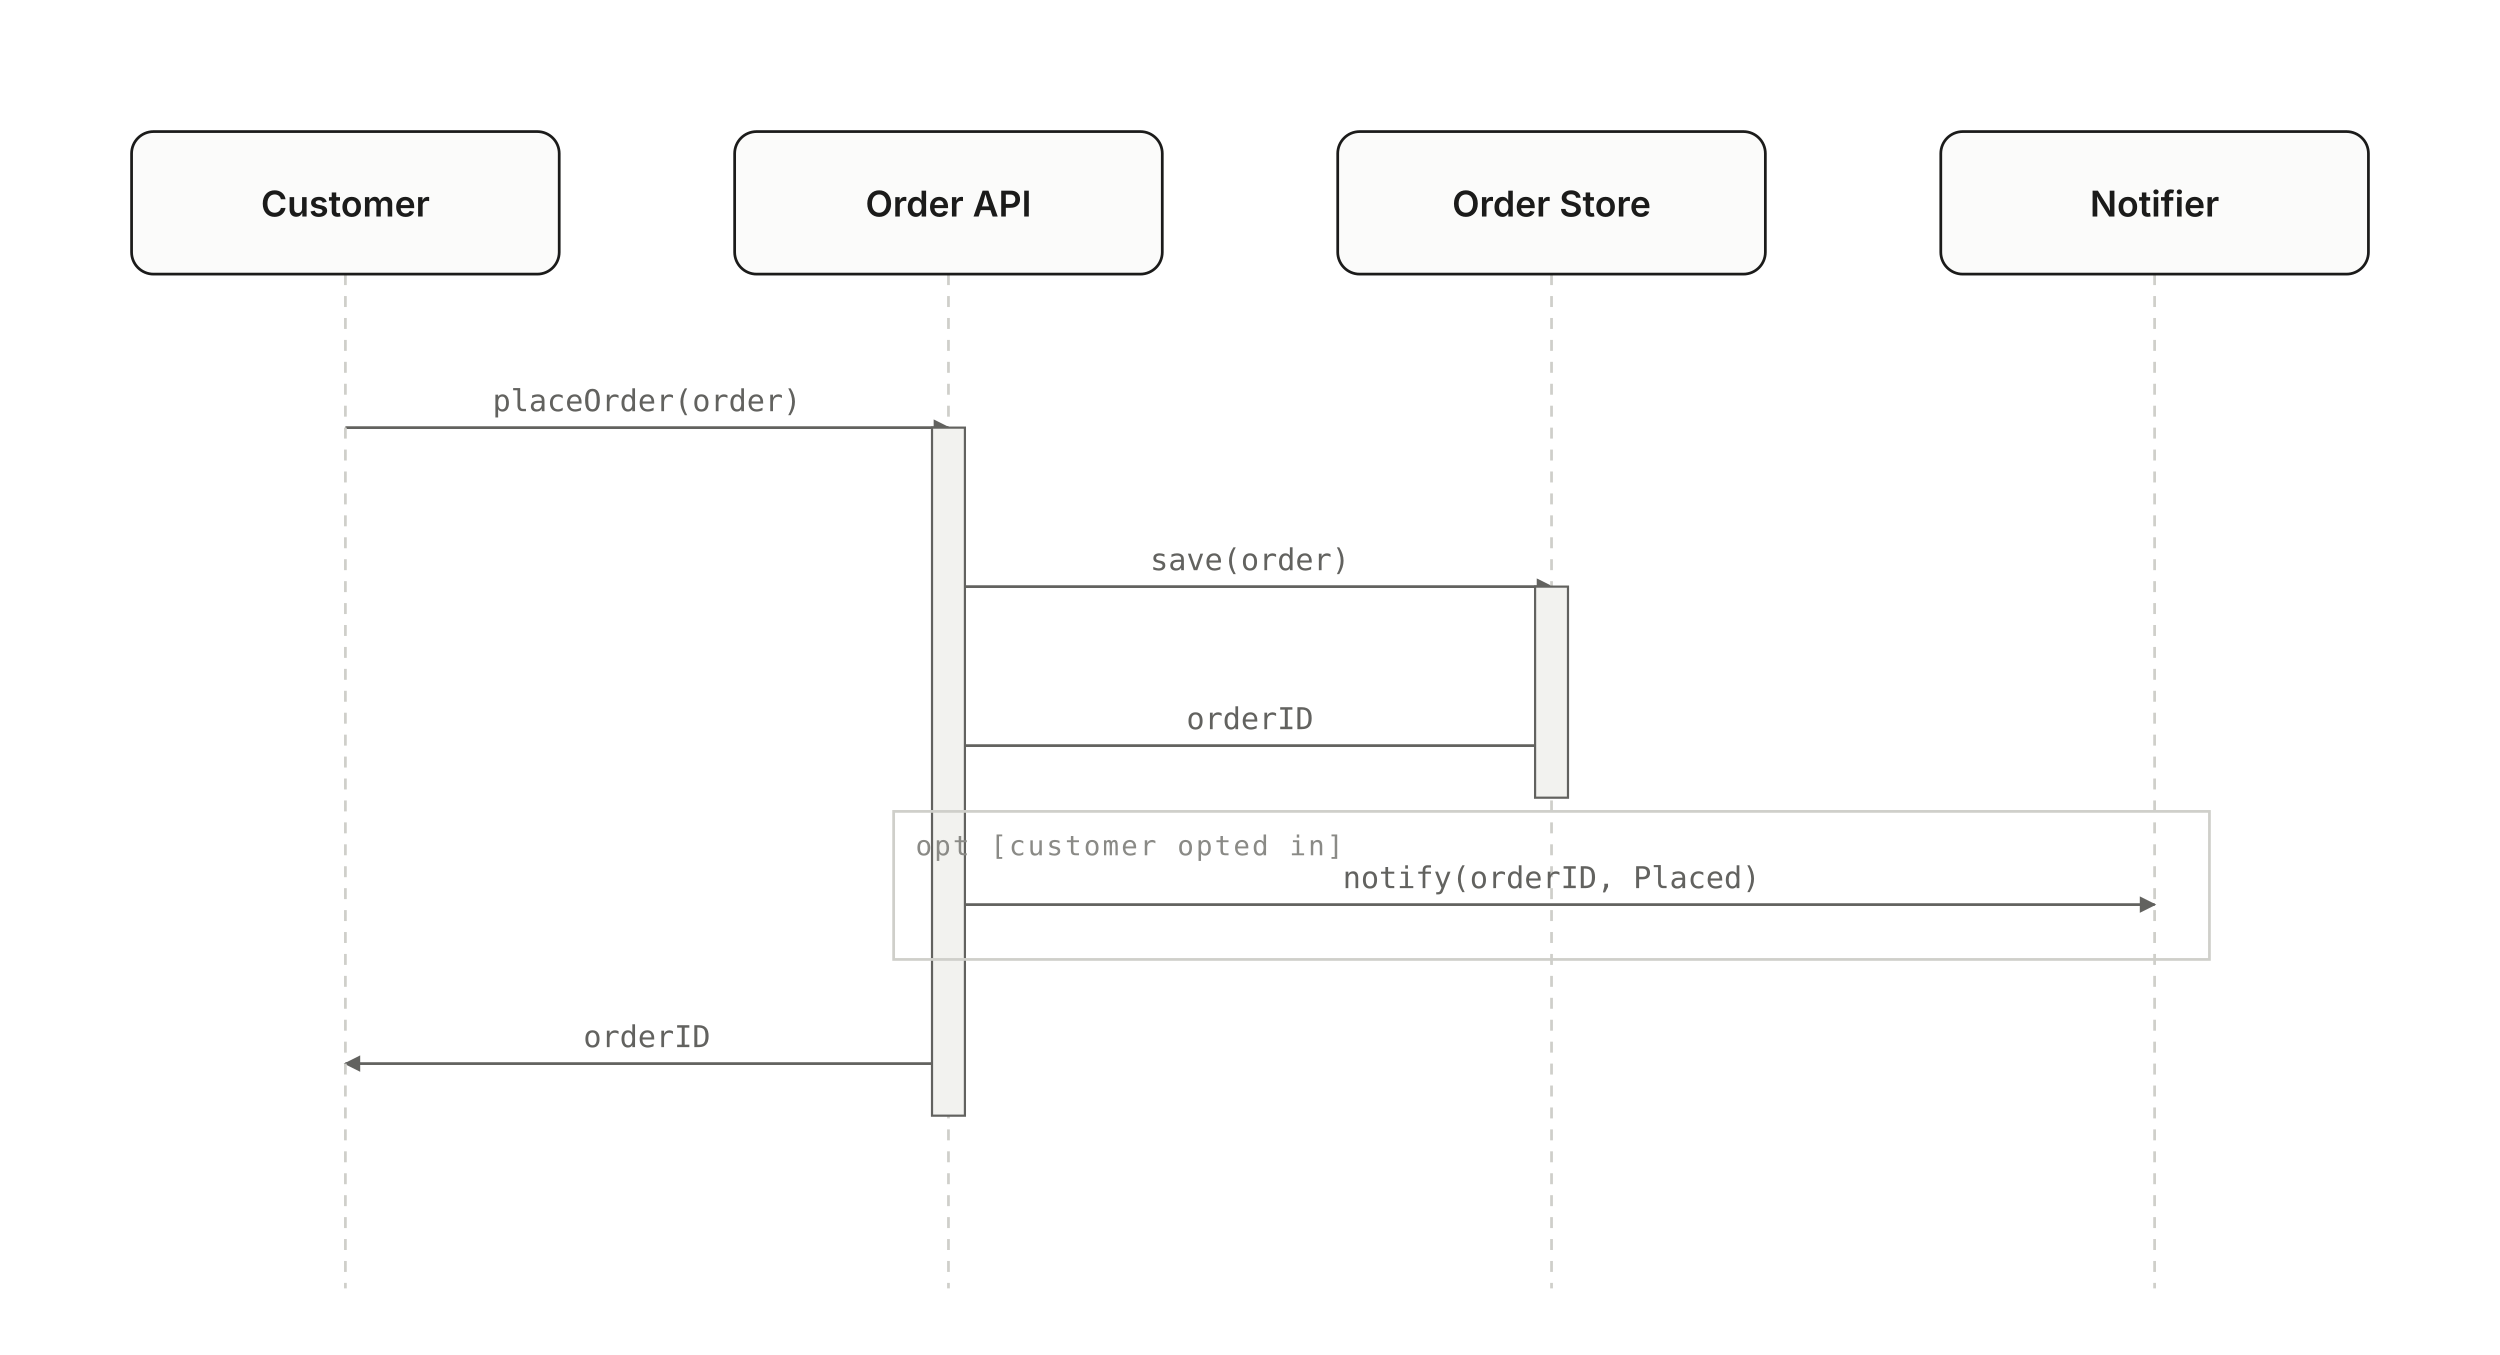
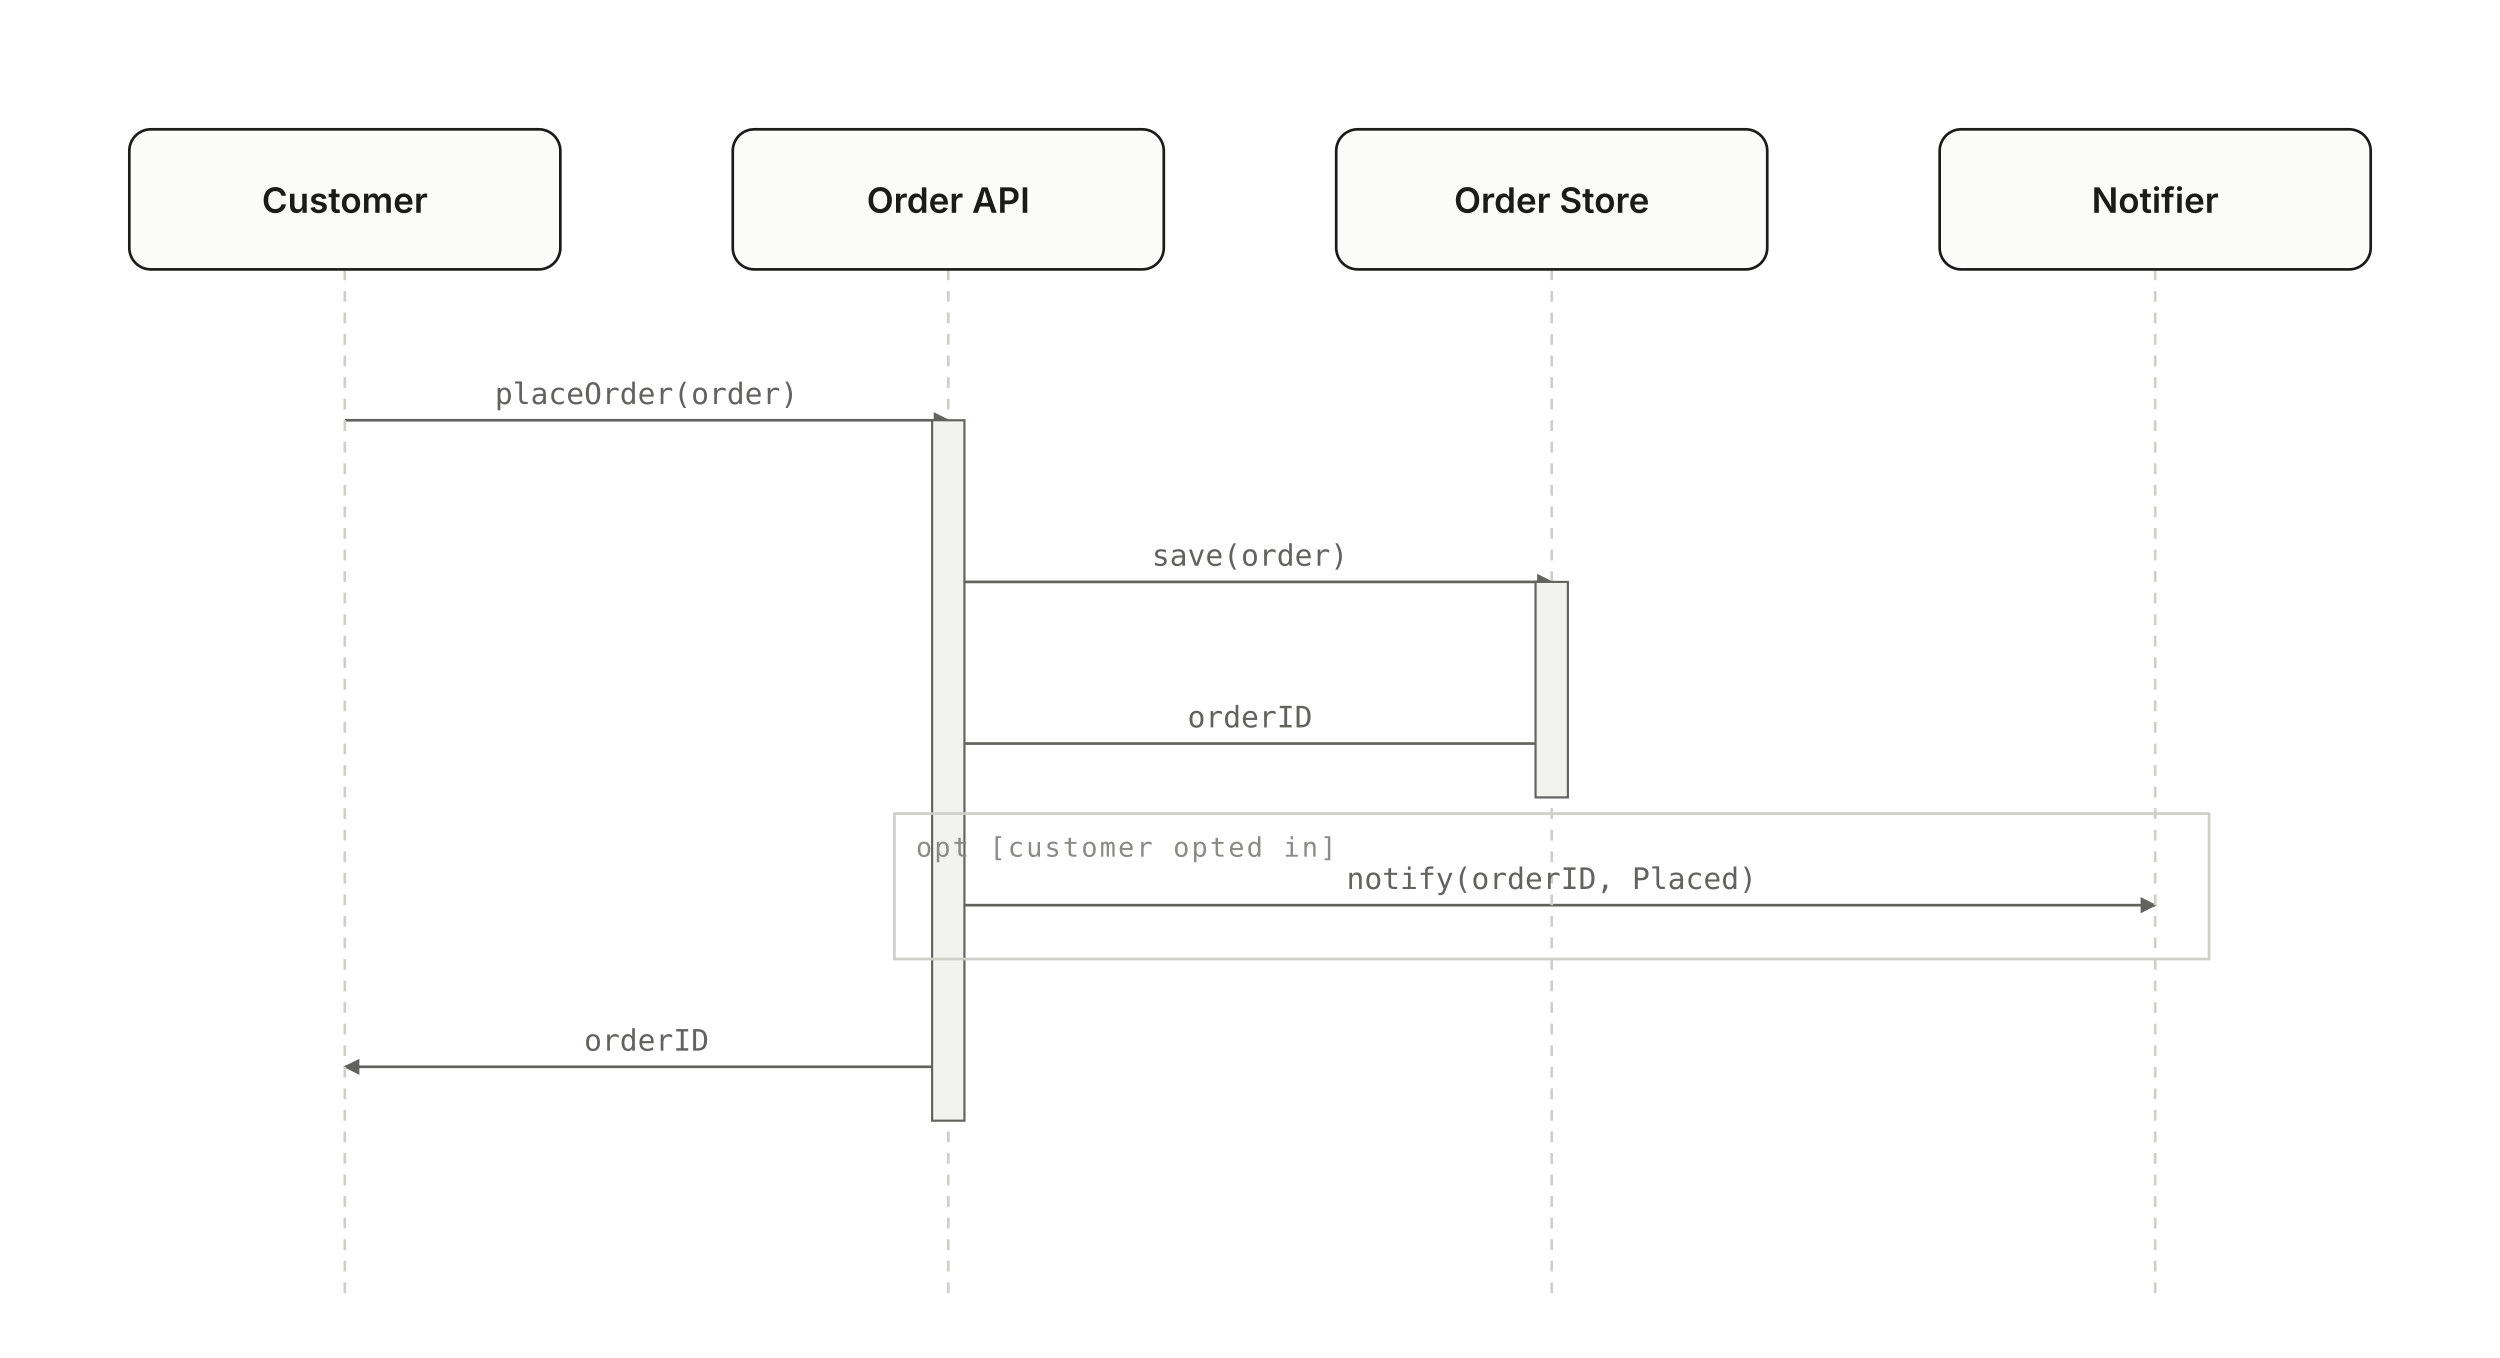
- <svg xmlns="http://www.w3.org/2000/svg" viewBox="0 0 912 494" width="912" height="494" role="img" aria-labelledby="diagram-overview-title diagram-overview-desc">
+ <svg xmlns="http://www.w3.org/2000/svg" viewBox="0 0 928 504" width="928" height="504" role="img" aria-labelledby="diagram-overview-title diagram-overview-desc">
  <style>
    /* Boxes: paper fill, ink hairline. A box that opens a page says so with a
   dotted underline on its name rather than with the accent, because six
   openers on one page would be six accents and the accent would mean nothing. */
.box-frame { fill: #fbfbfa; stroke: #1b1b1a; stroke-width: 1; }
    .box-label { fill: #1b1b1a; font-family: ui-sans-serif, system-ui, -apple-system, "Segoe UI", sans-serif; font-size: 13px; font-weight: 600; text-anchor: middle; }
    /* Lines: muted hairlines. A label on a line is technical and is set in mono. */
.edge { fill: none; stroke: #62625f; stroke-width: 1; }
    .edge marker, #arrow path { fill: #62625f; }
    .edge-label { fill: #62625f; font-family: ui-monospace, "SF Mono", Menlo, Consolas, monospace; font-size: 11px; text-anchor: middle; }
    /* A band is a zone: a quieter paper, a solid hairline, and a mono uppercase
   label in the corner. */
.region-frame { fill: #f2f2ef; stroke: #cfcfca; stroke-width: 1; }
    .region-label { fill: #8a8a86; font-family: ui-monospace, "SF Mono", Menlo, Consolas, monospace; font-size: 10px; font-weight: 500; letter-spacing: 0.12em; text-transform: uppercase; }
    /* The sequence ladder and the state furniture, to the same rules. */
.lifeline { stroke: #cfcfca; stroke-width: 1; stroke-dasharray: 4 4; }
    .activation { fill: #f2f2ef; stroke: #62625f; stroke-width: 0.8; }
    .fragment-frame { fill: none; stroke: #cfcfca; stroke-width: 1; }
    .fragment-label { fill: #8a8a86; font-family: ui-monospace, "SF Mono", Menlo, Consolas, monospace; font-size: 10px; font-weight: 500; letter-spacing: 0.08em; text-transform: uppercase; }
    .marker-filled { fill: #1b1b1a; }
    .marker-ring { fill: none; stroke: #1b1b1a; stroke-width: 1; }
    .figure { fill: none; stroke: #1b1b1a; stroke-width: 1; }
    .figure circle, circle.figure { fill: #fbfbfa; }
  </style>
  <g transform="translate(0 0) scale(1)">
    <defs>
      <marker id="arrow" viewBox="0 0 10 10" refX="9" refY="5" markerWidth="6" markerHeight="6" orient="auto-start-reverse">
        <path d="M 0 0 L 10 5 L 0 10 z" />
      </marker>
    </defs>
-     <path class="edge" data-edge-id="m.accepted" data-edge-from="ll.api" data-edge-to="ll.customer" data-edge-from-side="left" data-edge-to-side="right" data-composition-points="346,388 126,388" d="M 346 388 L 126 388" marker-end="url(#arrow)" />
-     <path class="edge" data-edge-id="m.notify" data-edge-from="ll.api" data-edge-to="ll.notifier" data-edge-from-side="right" data-edge-to-side="left" data-composition-points="346,330 786,330" d="M 346 330 L 786 330" marker-end="url(#arrow)" />
-     <path class="edge" data-edge-id="m.place" data-edge-from="ll.customer" data-edge-to="ll.api" data-edge-from-side="right" data-edge-to-side="left" data-composition-points="126,156 346,156" d="M 126 156 L 346 156" marker-end="url(#arrow)" />
-     <path class="edge" data-edge-id="m.save" data-edge-from="ll.api" data-edge-to="ll.store" data-edge-from-side="right" data-edge-to-side="left" data-composition-points="346,214 566,214" d="M 346 214 L 566 214" marker-end="url(#arrow)" />
-     <path class="edge" data-edge-id="m.saved" data-edge-from="ll.store" data-edge-to="ll.api" data-edge-from-side="left" data-edge-to-side="right" data-composition-points="566,272 346,272" d="M 566 272 L 346 272" marker-end="url(#arrow)" />
-     <line class="lifeline" x1="346" y1="100" x2="346" y2="470" />
-     <line class="lifeline" x1="126" y1="100" x2="126" y2="470" />
-     <line class="lifeline" x1="786" y1="100" x2="786" y2="470" />
-     <line class="lifeline" x1="566" y1="100" x2="566" y2="470" />
-     <rect class="activation" data-bar-id="act.api" data-bar-box="ll.api" x="340" y="156" width="12" height="251" />
-     <rect class="activation" data-bar-id="act.store" data-bar-box="ll.store" x="560" y="214" width="12" height="77" />
-     <g class="box" data-box-id="ll.api" data-box-bounds="268,48,156,52">
-       <rect class="box-frame" x="268" y="48" width="156" height="52" rx="8" />
-       <text class="box-label" x="346" y="79">Order API</text>
+     <path class="edge" data-edge-id="m.accepted" data-edge-from="ll.api" data-edge-to="ll.customer" data-edge-from-side="left" data-edge-to-side="right" data-composition-points="352,396 128,396" d="M 352 396 L 128 396" marker-end="url(#arrow)" />
+     <path class="edge" data-edge-id="m.notify" data-edge-from="ll.api" data-edge-to="ll.notifier" data-edge-from-side="right" data-edge-to-side="left" data-composition-points="352,336 800,336" d="M 352 336 L 800 336" marker-end="url(#arrow)" />
+     <path class="edge" data-edge-id="m.place" data-edge-from="ll.customer" data-edge-to="ll.api" data-edge-from-side="right" data-edge-to-side="left" data-composition-points="128,156 352,156" d="M 128 156 L 352 156" marker-end="url(#arrow)" />
+     <path class="edge" data-edge-id="m.save" data-edge-from="ll.api" data-edge-to="ll.store" data-edge-from-side="right" data-edge-to-side="left" data-composition-points="352,216 576,216" d="M 352 216 L 576 216" marker-end="url(#arrow)" />
+     <path class="edge" data-edge-id="m.saved" data-edge-from="ll.store" data-edge-to="ll.api" data-edge-from-side="left" data-edge-to-side="right" data-composition-points="576,276 352,276" d="M 576 276 L 352 276" marker-end="url(#arrow)" />
+     <line class="lifeline" x1="352" y1="100" x2="352" y2="480" />
+     <line class="lifeline" x1="128" y1="100" x2="128" y2="480" />
+     <line class="lifeline" x1="800" y1="100" x2="800" y2="480" />
+     <line class="lifeline" x1="576" y1="100" x2="576" y2="480" />
+     <rect class="activation" data-bar-id="act.api" data-bar-box="ll.api" x="346" y="156" width="12" height="260" />
+     <rect class="activation" data-bar-id="act.store" data-bar-box="ll.store" x="570" y="216" width="12" height="80" />
+     <g class="box" data-box-id="ll.api" data-box-bounds="272,48,160,52">
+       <rect class="box-frame" x="272" y="48" width="160" height="52" rx="8" />
+       <text class="box-label" x="352" y="79">Order API</text>
    </g>
-     <g class="box" data-box-id="ll.customer" data-box-bounds="48,48,156,52">
-       <rect class="box-frame" x="48" y="48" width="156" height="52" rx="8" />
-       <text class="box-label" x="126" y="79">Customer</text>
+     <g class="box" data-box-id="ll.customer" data-box-bounds="48,48,160,52">
+       <rect class="box-frame" x="48" y="48" width="160" height="52" rx="8" />
+       <text class="box-label" x="128" y="79">Customer</text>
    </g>
-     <g class="box" data-box-id="ll.notifier" data-box-bounds="708,48,156,52">
-       <rect class="box-frame" x="708" y="48" width="156" height="52" rx="8" />
-       <text class="box-label" x="786" y="79">Notifier</text>
+     <g class="box" data-box-id="ll.notifier" data-box-bounds="720,48,160,52">
+       <rect class="box-frame" x="720" y="48" width="160" height="52" rx="8" />
+       <text class="box-label" x="800" y="79">Notifier</text>
    </g>
-     <g class="box" data-box-id="ll.store" data-box-bounds="488,48,156,52">
-       <rect class="box-frame" x="488" y="48" width="156" height="52" rx="8" />
-       <text class="box-label" x="566" y="79">Order Store</text>
+     <g class="box" data-box-id="ll.store" data-box-bounds="496,48,160,52">
+       <rect class="box-frame" x="496" y="48" width="160" height="52" rx="8" />
+       <text class="box-label" x="576" y="79">Order Store</text>
    </g>
    <g class="fragment" data-frame-id="frag.notify" data-frame-kind="opt">
-       <rect class="fragment-frame" x="326" y="296" width="480" height="54" />
-       <text class="fragment-label" x="334" y="312">opt [customer opted in]</text>
+       <rect class="fragment-frame" x="332" y="302" width="488" height="54" />
+       <text class="fragment-label" x="340" y="318">opt [customer opted in]</text>
    </g>
-     <text class="edge-label" data-edge-label-for="m.accepted" x="236" y="388" dy="-6" text-anchor="middle" font-size="11" data-label-bounds="212.9,368.8,46.199999999999996,13.2">orderID</text>
-     <text class="edge-label" data-edge-label-for="m.notify" x="566" y="330" dy="-6" text-anchor="middle" font-size="11" data-label-bounds="490.1,310.8,151.79999999999998,13.2">notify(orderID, Placed)</text>
-     <text class="edge-label" data-edge-label-for="m.place" x="236" y="156" dy="-6" text-anchor="middle" font-size="11" data-label-bounds="179.9,136.8,112.2,13.2">placeOrder(order)</text>
-     <text class="edge-label" data-edge-label-for="m.save" x="456" y="214" dy="-6" text-anchor="middle" font-size="11" data-label-bounds="419.7,194.8,72.6,13.2">save(order)</text>
-     <text class="edge-label" data-edge-label-for="m.saved" x="456" y="272" dy="-6" text-anchor="middle" font-size="11" data-label-bounds="432.9,252.8,46.199999999999996,13.2">orderID</text>
+     <text class="edge-label" data-edge-label-for="m.accepted" x="240" y="396" dy="-6" text-anchor="middle" font-size="11" data-label-bounds="216.9,376.8,46.199999999999996,13.2">orderID</text>
+     <text class="edge-label" data-edge-label-for="m.notify" x="576" y="336" dy="-6" text-anchor="middle" font-size="11" data-label-bounds="500.1,316.8,151.79999999999998,13.2">notify(orderID, Placed)</text>
+     <text class="edge-label" data-edge-label-for="m.place" x="240" y="156" dy="-6" text-anchor="middle" font-size="11" data-label-bounds="183.9,136.8,112.2,13.2">placeOrder(order)</text>
+     <text class="edge-label" data-edge-label-for="m.save" x="464" y="216" dy="-6" text-anchor="middle" font-size="11" data-label-bounds="427.7,196.8,72.6,13.2">save(order)</text>
+     <text class="edge-label" data-edge-label-for="m.saved" x="464" y="276" dy="-6" text-anchor="middle" font-size="11" data-label-bounds="440.9,256.8,46.199999999999996,13.2">orderID</text>
  </g>
</svg>
